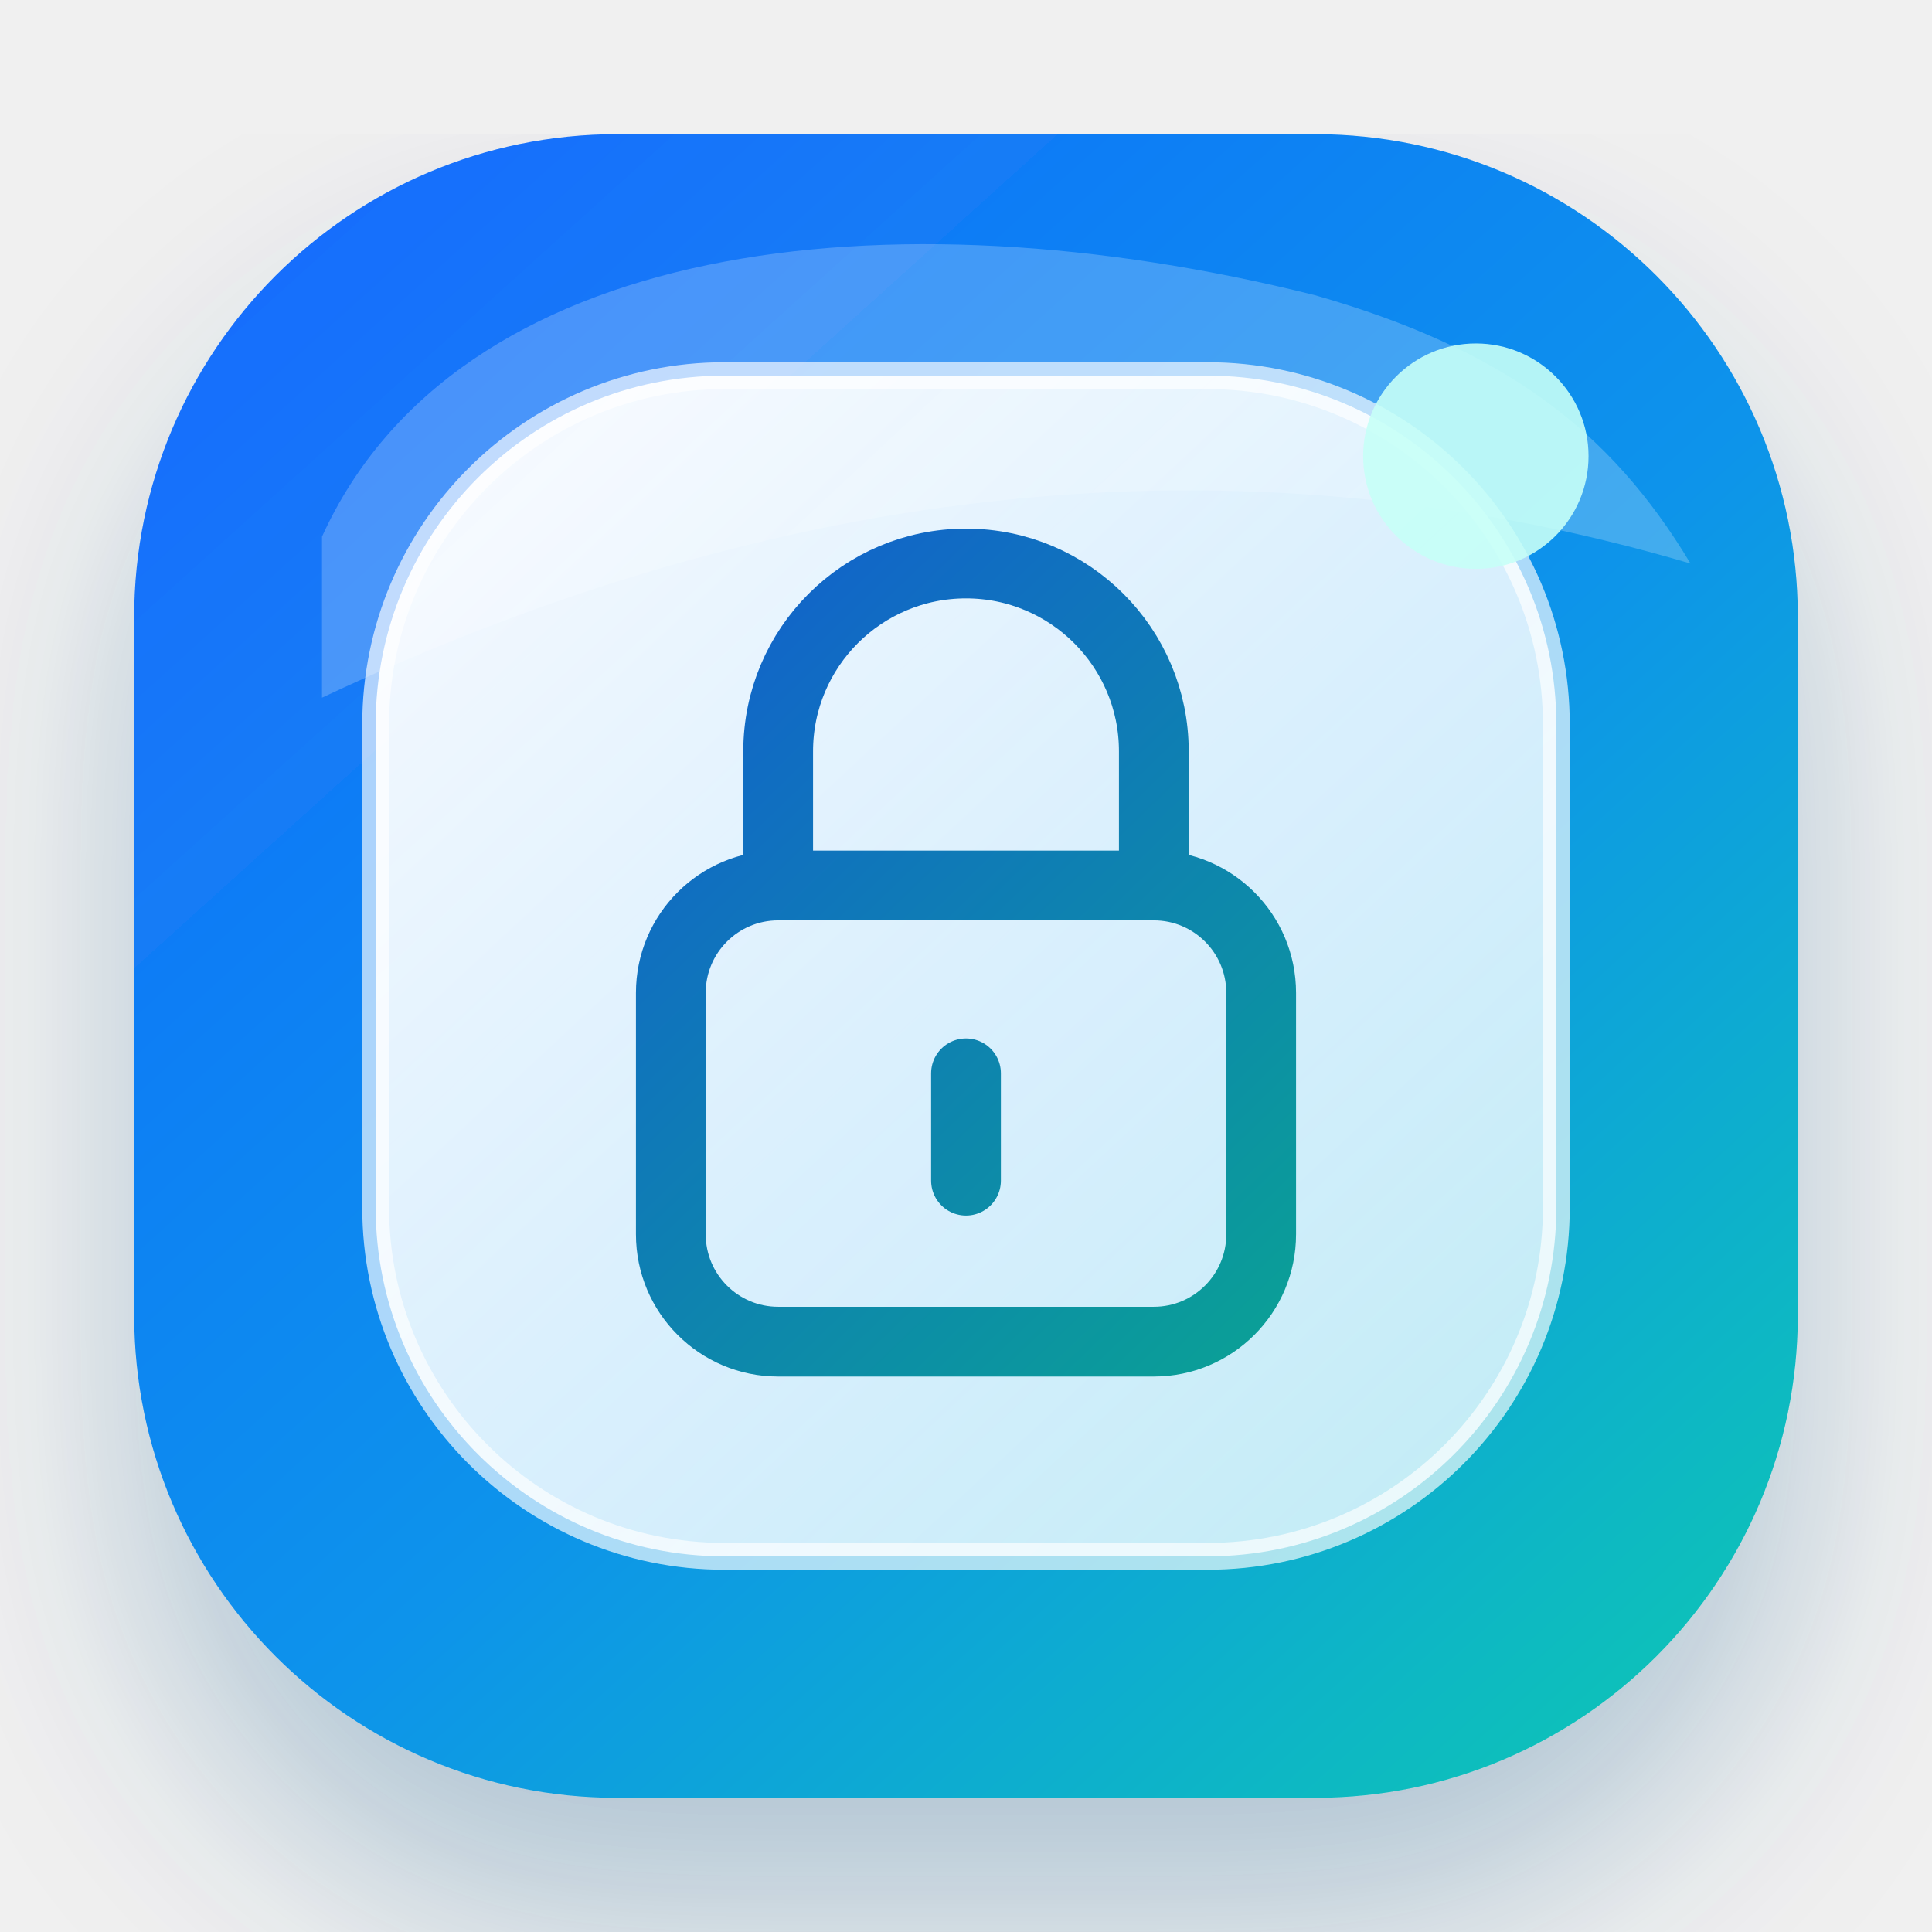
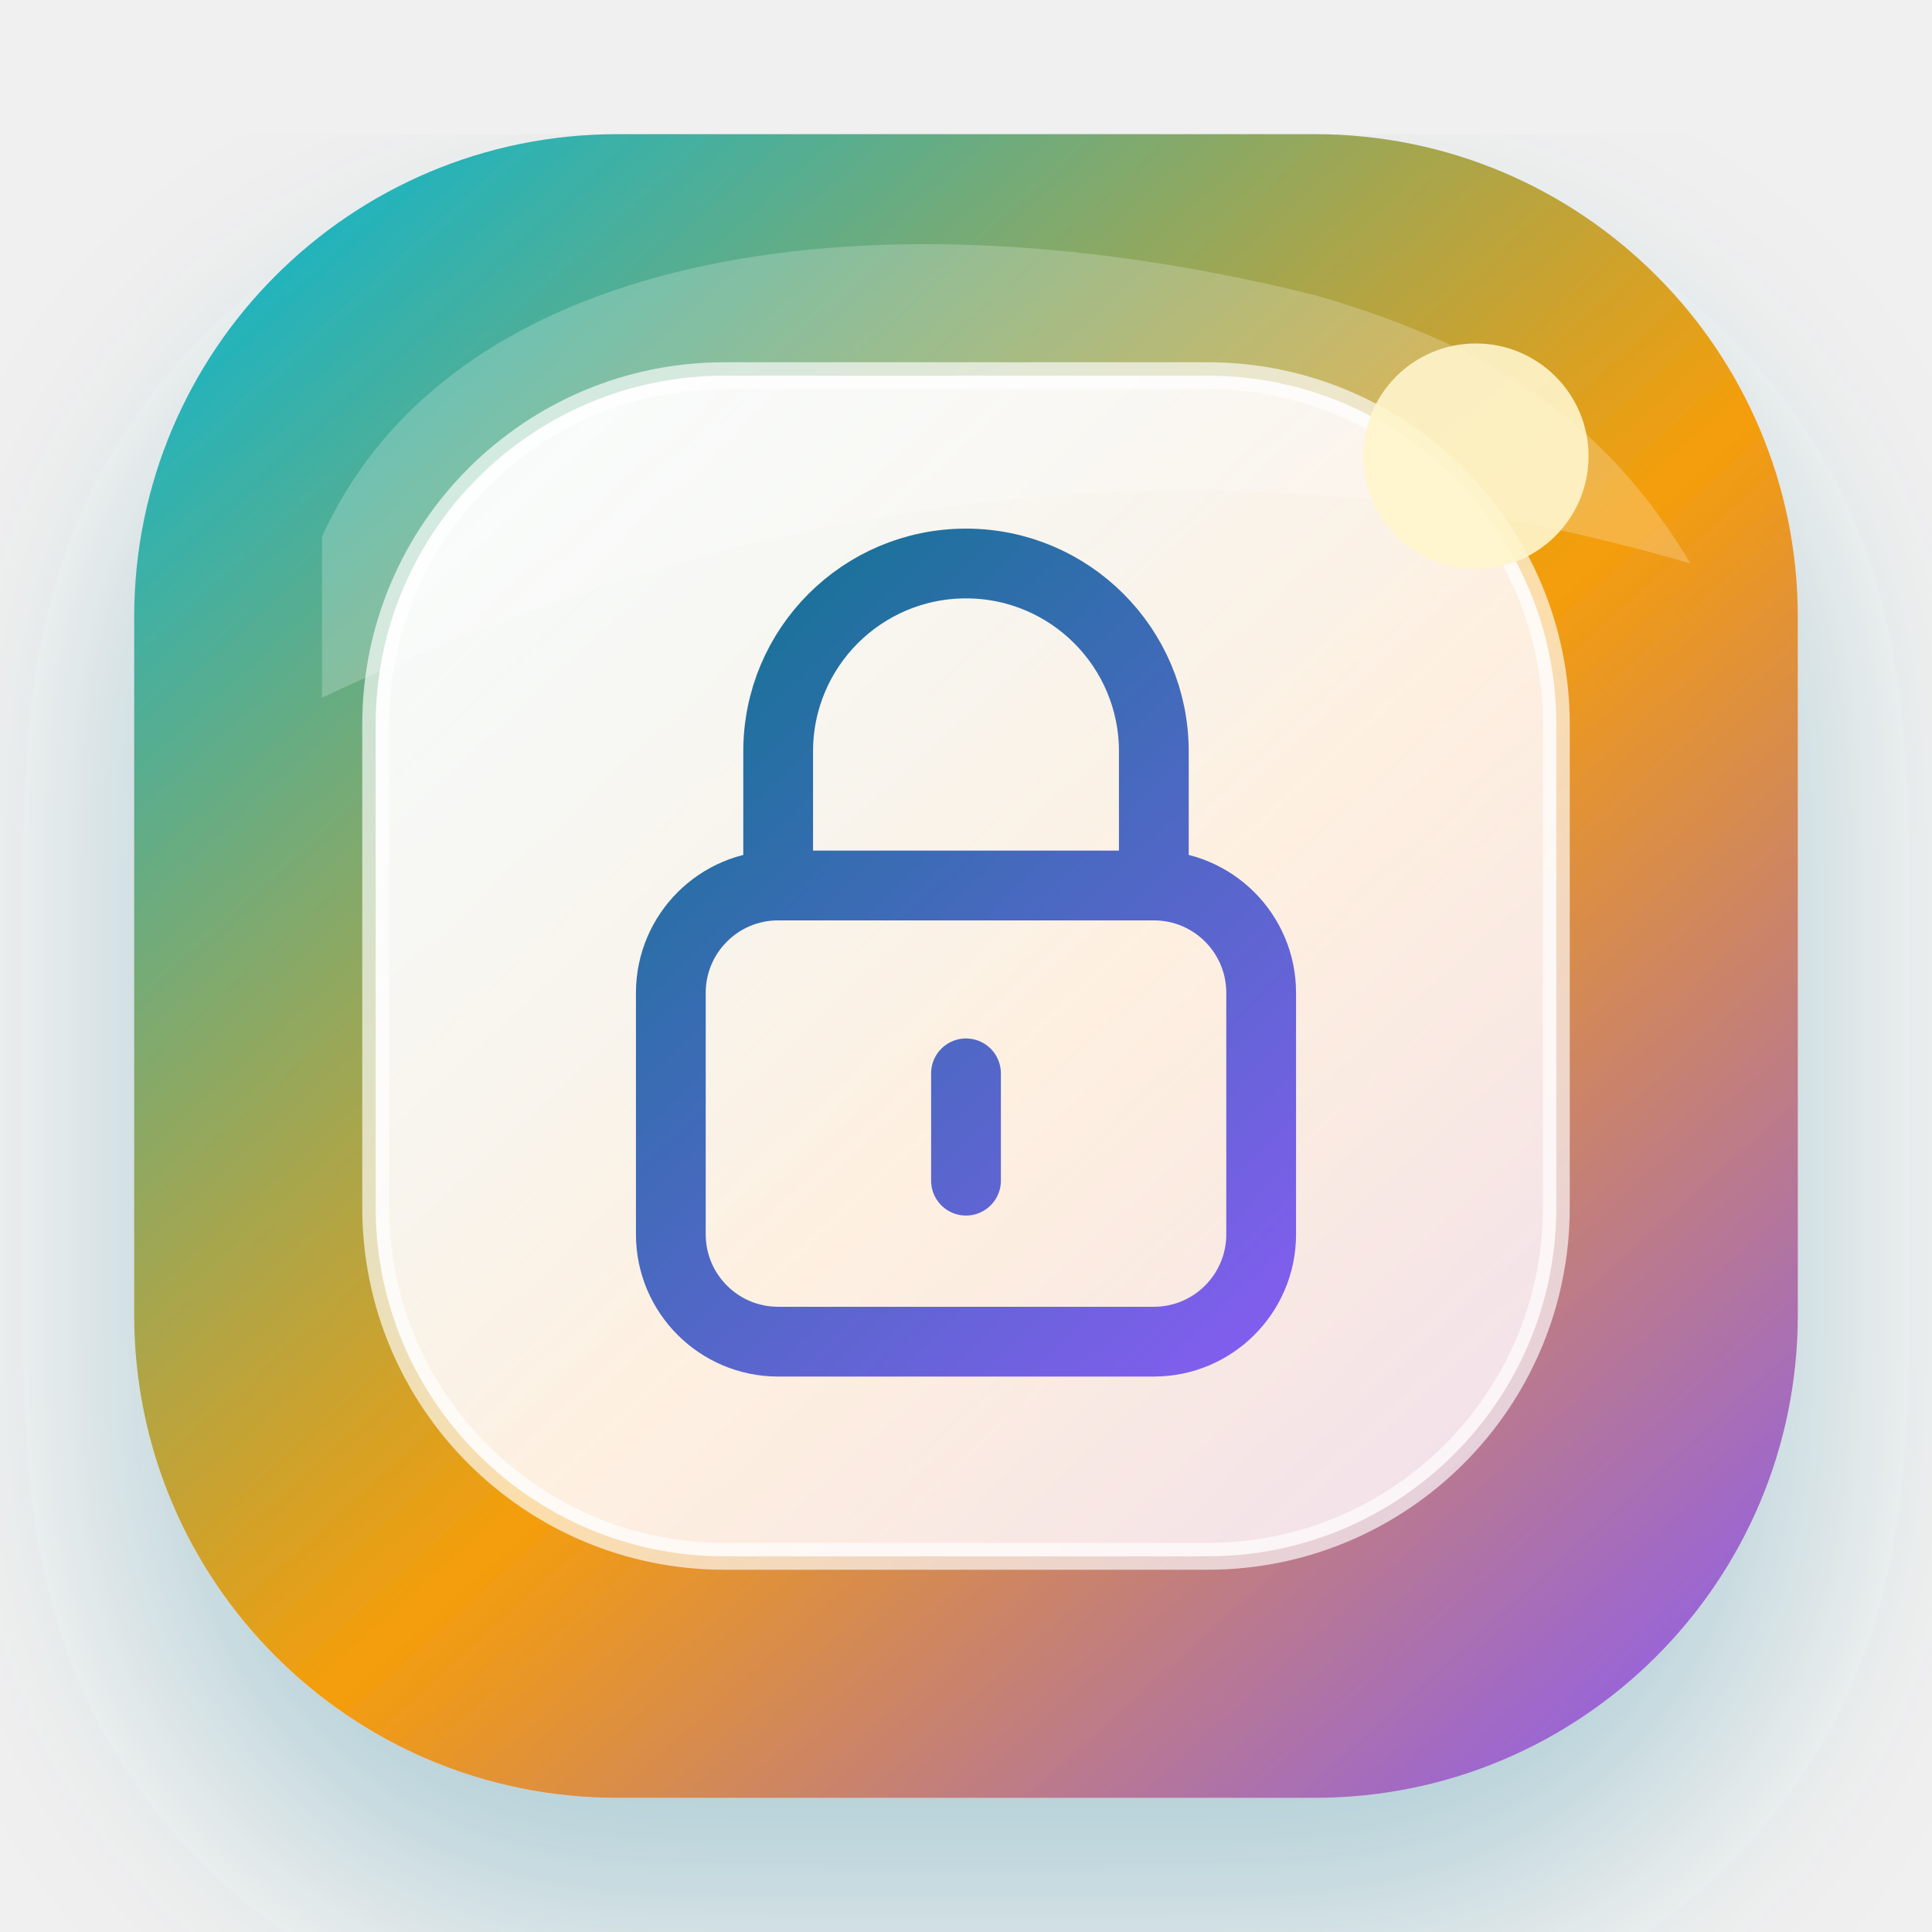
<svg xmlns="http://www.w3.org/2000/svg" viewBox="0 0 72 72" role="img" aria-label="Everyday Password Generator">
  <defs>
    <linearGradient id="bg" x1="8" y1="5" x2="64" y2="67" gradientUnits="userSpaceOnUse">
-       <stop stop-color="#1769ff" />
-       <stop offset=".55" stop-color="#0b93eb" />
-       <stop offset="1" stop-color="#12c7b3" />
+       <stop stop-color="#06b6d4" />
+       <stop offset=".55" stop-color="#f59e0b" />
+       <stop offset="1" stop-color="#8b5cf6" />
    </linearGradient>
    <linearGradient id="glass" x1="17" y1="15" x2="57" y2="58" gradientUnits="userSpaceOnUse">
      <stop stop-color="#ffffff" stop-opacity=".96" />
-       <stop offset="1" stop-color="#e8f8ff" stop-opacity=".82" />
+       <stop offset="1" stop-color="#fff7fb" stop-opacity=".82" />
    </linearGradient>
    <linearGradient id="ink" x1="23" y1="23" x2="50" y2="51" gradientUnits="userSpaceOnUse">
-       <stop stop-color="#125fce" />
-       <stop offset="1" stop-color="#0aa493" />
+       <stop stop-color="#0e7490" />
+       <stop offset="1" stop-color="#8b5cf6" />
    </linearGradient>
    <filter id="ds" x="-30%" y="-30%" width="160%" height="175%">
-       <feDropShadow dx="0" dy="5" stdDeviation="4" flood-color="#0c4d84" flood-opacity=".25" />
+       <feDropShadow dx="0" dy="5" stdDeviation="4" flood-color="#0e7490" flood-opacity=".25" />
    </filter>
  </defs>
  <rect x="5" y="5" width="62" height="62" rx="18" fill="url(#bg)" filter="url(#ds)" />
  <path d="M12 20C17 9 33 7 49 11c7 2 11 5 14 10-17-5-34-3-51 5z" fill="#fff" opacity=".22" />
  <rect x="14" y="14" width="44" height="44" rx="13" fill="url(#glass)" stroke="#fff" stroke-opacity=".66" />
-   <circle cx="55" cy="17" r="4.2" fill="#c7fff7" opacity=".9" />
+   <circle cx="55" cy="17" r="4.2" fill="#fff5cc" opacity=".9" />
  <g fill="none" stroke="url(#ink)" stroke-width="2.6" stroke-linecap="round" stroke-linejoin="round">
    <rect x="25" y="33" width="22" height="17" rx="4" />
    <path d="M29 33v-5a7 7 0 0 1 14 0v5M36 40v4" />
  </g>
</svg>
